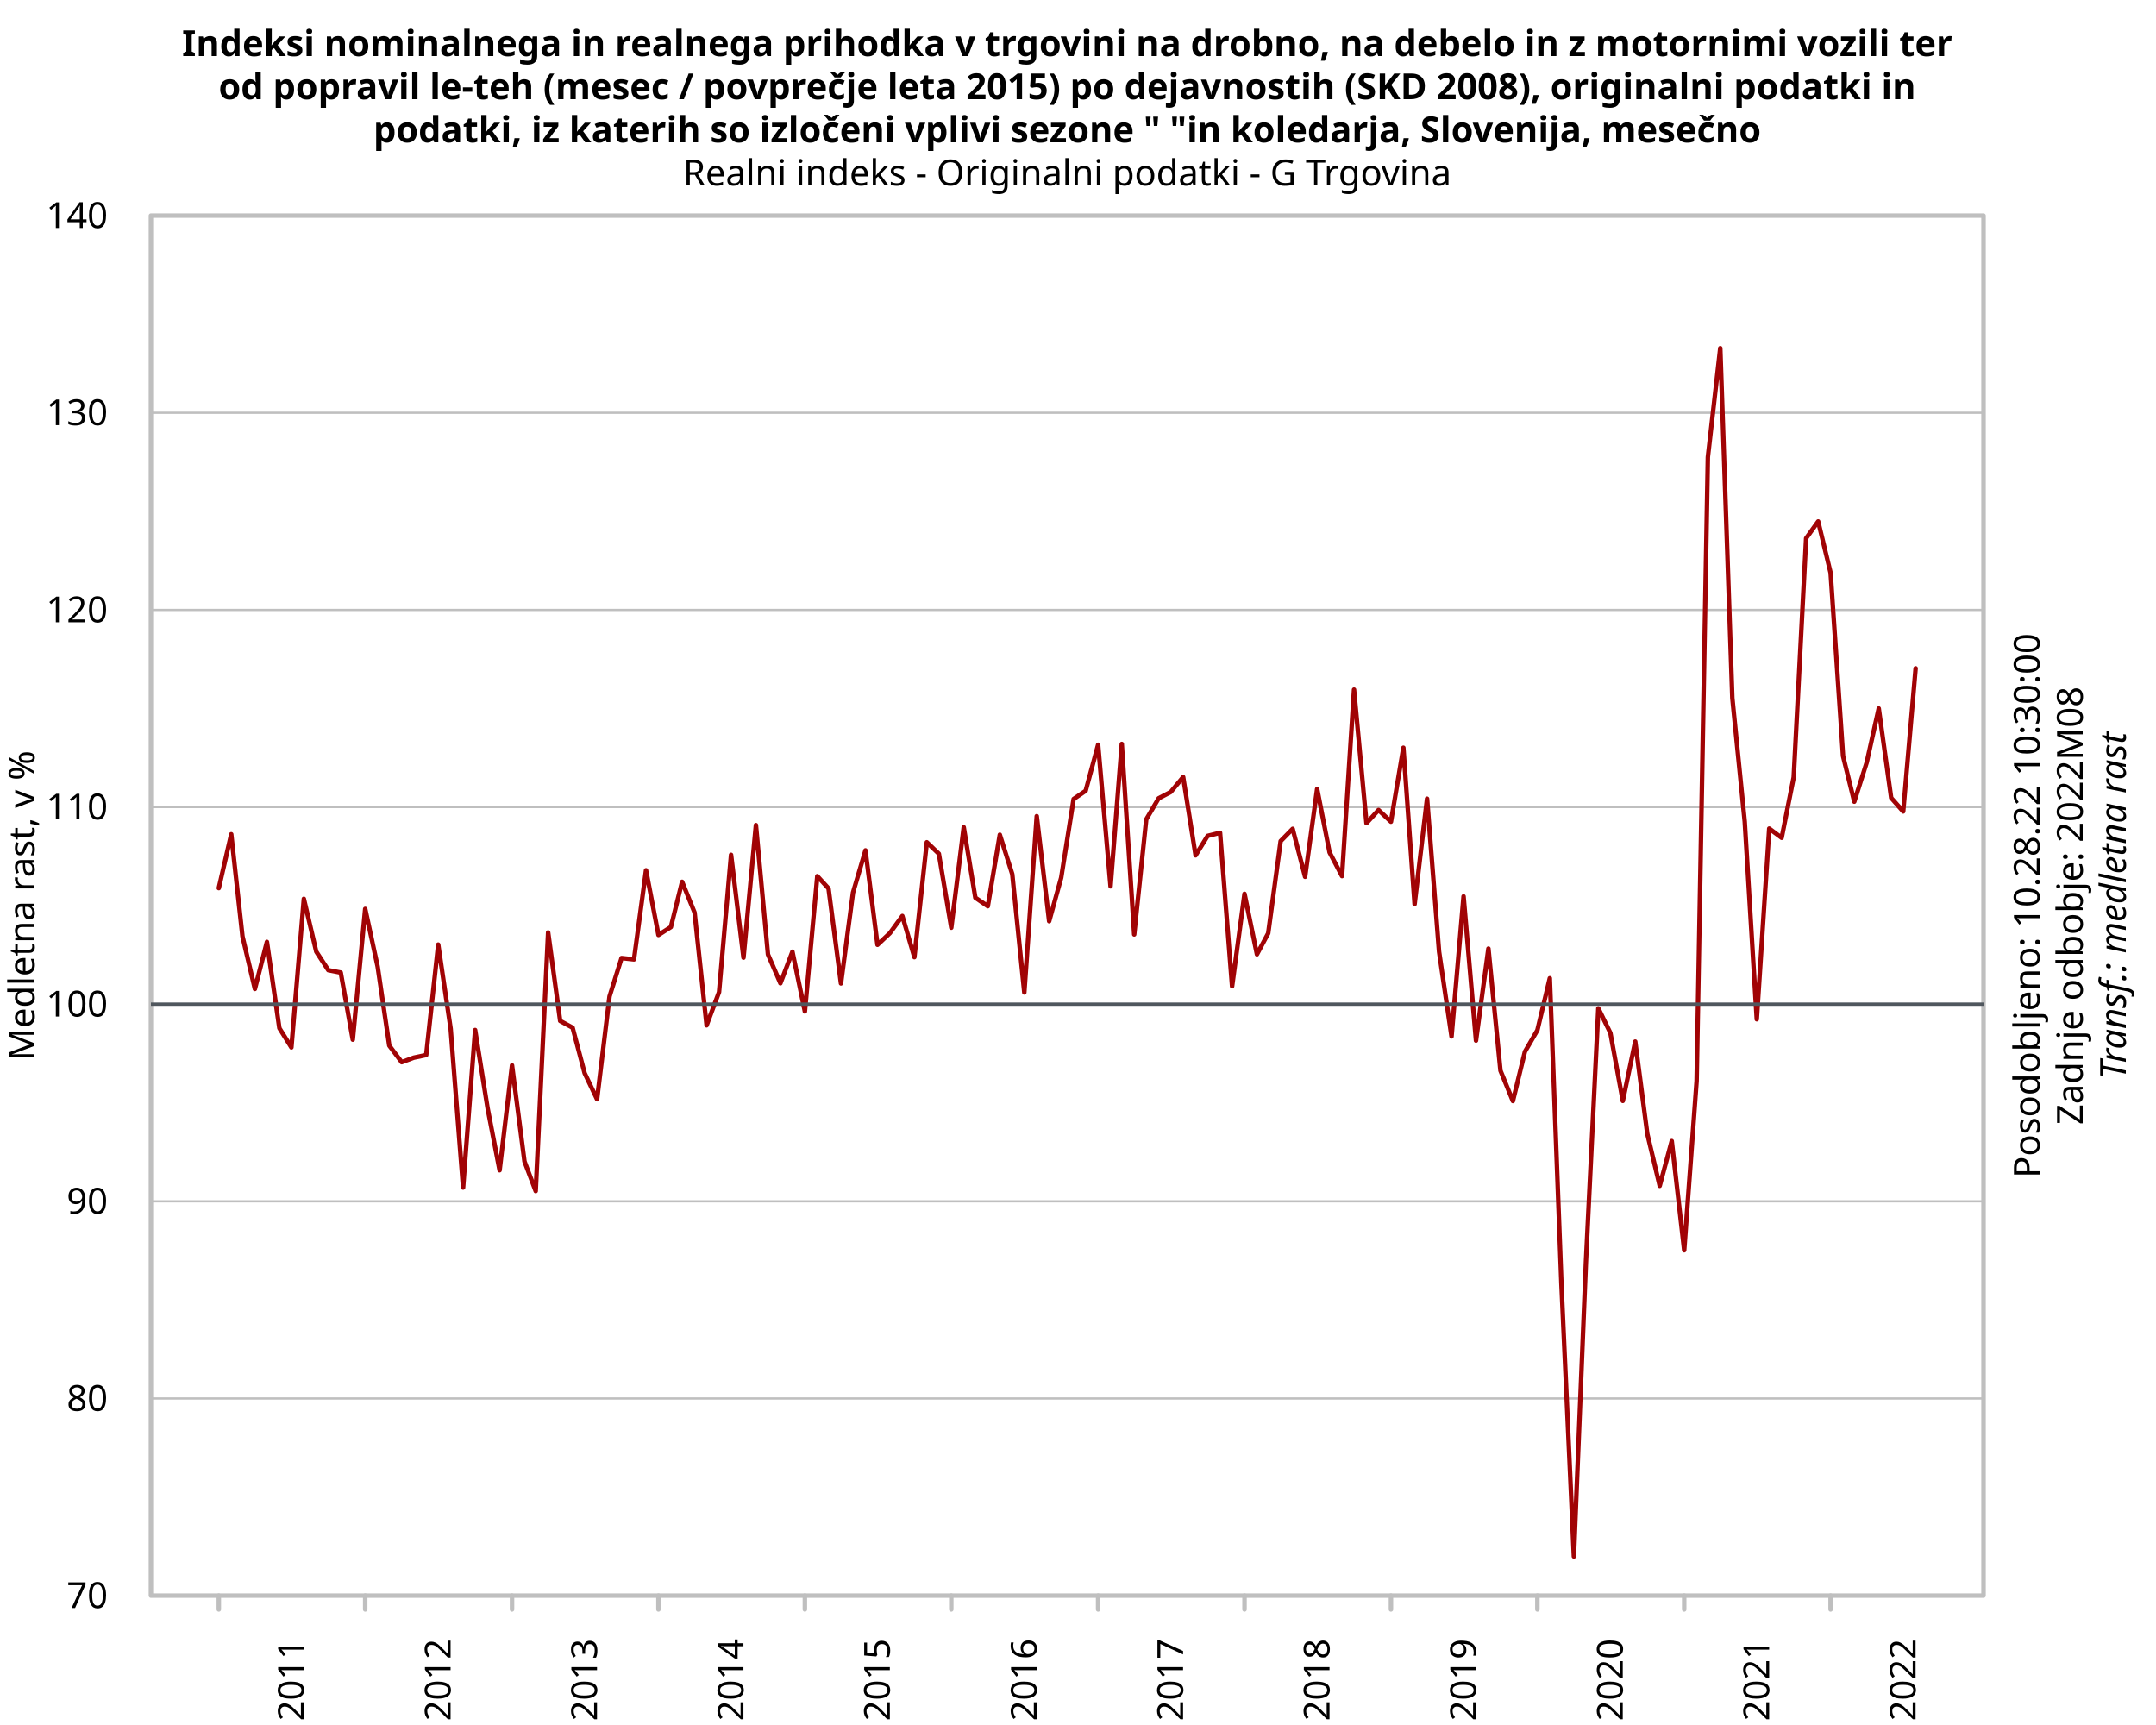
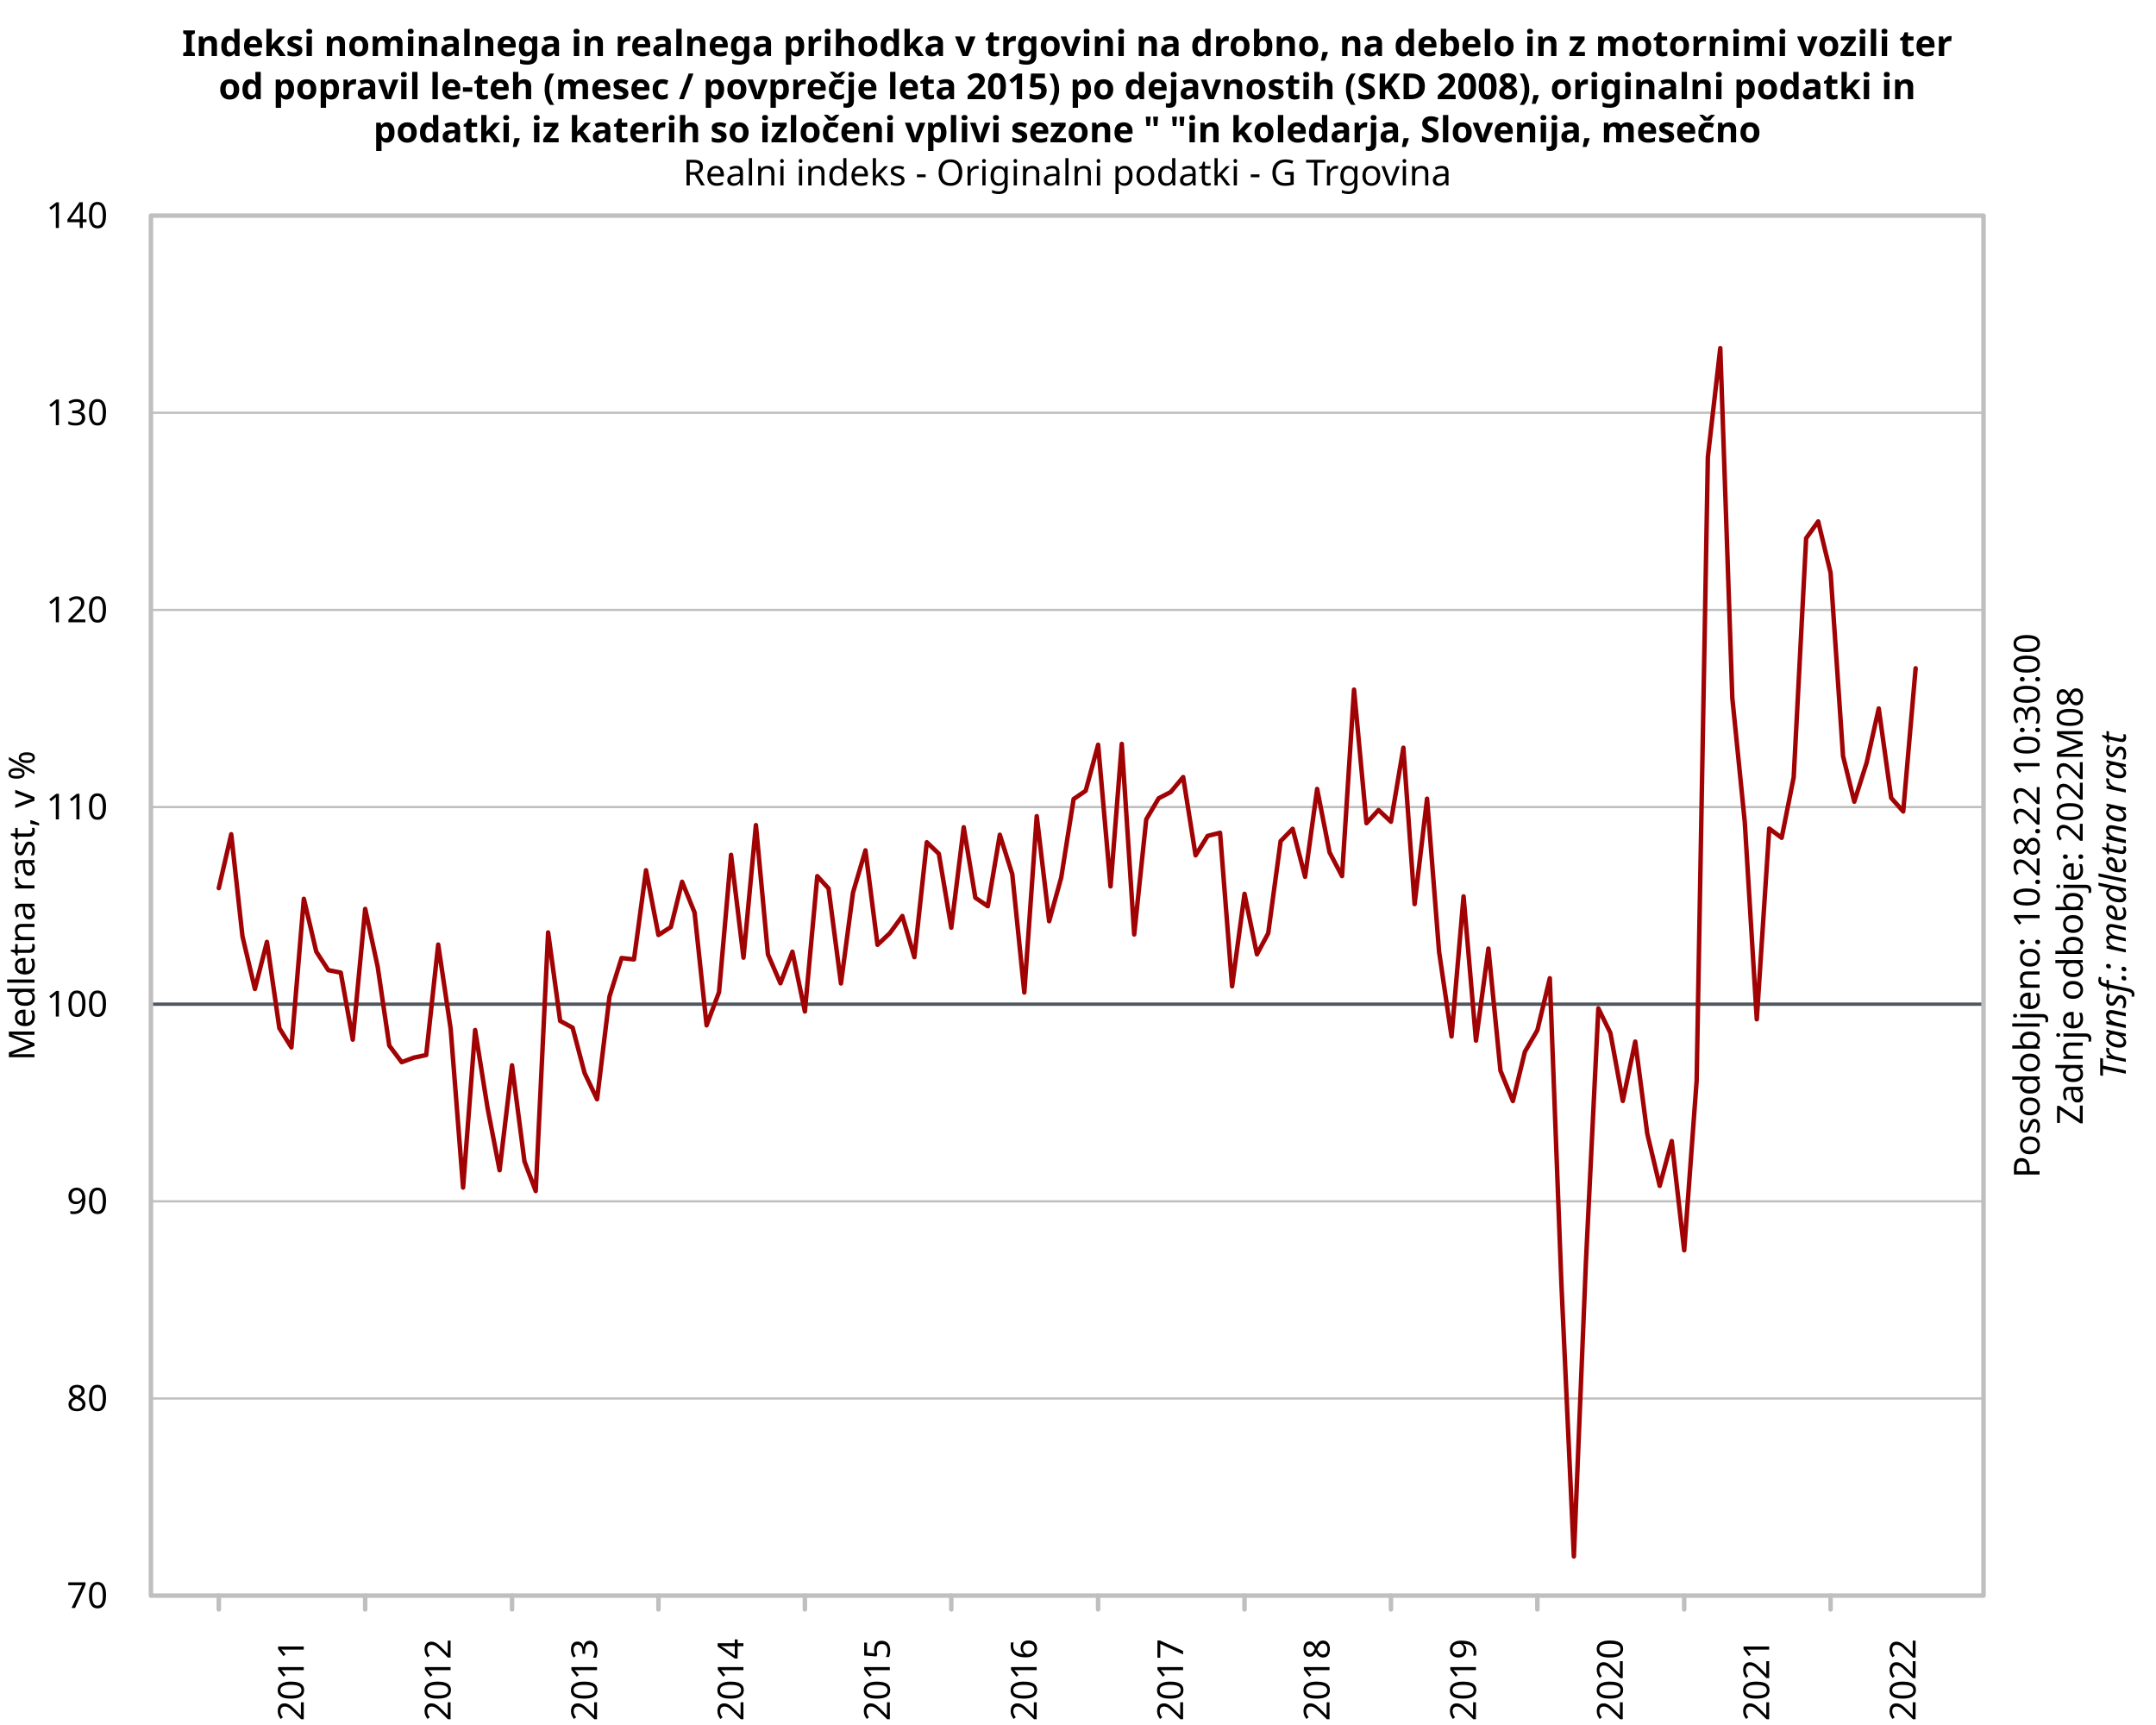
<svg xmlns="http://www.w3.org/2000/svg" class="svglite" data-engine-version="2.0" width="720.00pt" height="576.00pt" viewBox="0 0 720.00 576.00">
  <defs>
    <style type="text/css">
    .svglite line, .svglite polyline, .svglite polygon, .svglite path, .svglite rect, .svglite circle {
      fill: none;
      stroke: #000000;
      stroke-linecap: round;
      stroke-linejoin: round;
      stroke-miterlimit: 10.00;
    }
  </style>
  </defs>
  <rect width="100%" height="100%" style="stroke: none; fill: #FFFFFF;" />
  <defs>
    <clipPath id="cpMC4wMHw3MjAuMDB8MC4wMHw1NzYuMDA=">
      <rect x="0.00" y="0.00" width="720.00" height="576.00" />
    </clipPath>
  </defs>
  <g clip-path="url(#cpMC4wMHw3MjAuMDB8MC4wMHw1NzYuMDA=)">
</g>
  <defs>
    <clipPath id="cpNTAuNDB8NjYyLjQwfDcyLjAwfDUzMi44MA==">
      <rect x="50.40" y="72.00" width="612.00" height="460.80" />
    </clipPath>
  </defs>
  <g clip-path="url(#cpNTAuNDB8NjYyLjQwfDcyLjAwfDUzMi44MA==)">
    <line x1="50.40" y1="532.80" x2="662.40" y2="532.80" style="stroke-width: 0.75; stroke: #BFBFBF;" />
    <line x1="50.40" y1="466.97" x2="662.40" y2="466.97" style="stroke-width: 0.75; stroke: #BFBFBF;" />
    <line x1="50.40" y1="401.14" x2="662.40" y2="401.14" style="stroke-width: 0.75; stroke: #BFBFBF;" />
    <line x1="50.40" y1="335.31" x2="662.40" y2="335.31" style="stroke-width: 0.75; stroke: #BFBFBF;" />
    <line x1="50.40" y1="269.49" x2="662.40" y2="269.49" style="stroke-width: 0.75; stroke: #BFBFBF;" />
    <line x1="50.40" y1="203.66" x2="662.40" y2="203.66" style="stroke-width: 0.75; stroke: #BFBFBF;" />
    <line x1="50.40" y1="137.83" x2="662.40" y2="137.83" style="stroke-width: 0.75; stroke: #BFBFBF;" />
    <line x1="50.40" y1="72.00" x2="662.40" y2="72.00" style="stroke-width: 0.75; stroke: #BFBFBF;" />
  </g>
  <g clip-path="url(#cpMC4wMHw3MjAuMDB8MC4wMHw1NzYuMDA=)">
</g>
  <g clip-path="url(#cpNTAuNDB8NjYyLjQwfDcyLjAwfDUzMi44MA==)">
+     <line x1="50.40" y1="335.31" x2="662.40" y2="335.31" style="stroke-width: 1.12; stroke: #50575E;" />
    <polyline points="73.07,296.55 77.22,278.57 80.97,312.64 85.12,330.22 89.14,314.52 93.30,343.32 97.31,349.74 101.47,300.13 105.62,317.77 109.64,323.95 113.79,324.76 117.81,347.15 121.96,303.50 126.12,322.77 130.00,349.14 134.15,354.67 138.17,353.17 142.33,352.29 146.34,315.41 150.50,343.53 154.65,396.54 158.67,343.94 162.82,369.97 166.84,390.76 170.99,355.73 175.15,387.81 178.90,397.71 183.05,311.36 187.07,340.90 191.22,343.15 195.24,358.34 199.39,367.05 203.55,332.73 207.57,319.90 211.72,320.36 215.74,290.60 219.89,312.20 224.04,309.55 227.79,294.44 231.95,304.70 235.97,342.37 240.12,331.29 244.14,285.44 248.29,319.77 252.44,275.52 256.46,318.69 260.62,328.33 264.63,317.79 268.79,337.74 272.94,292.56 276.69,296.66 280.84,328.38 284.86,298.06 289.02,283.95 293.04,315.48 297.19,311.57 301.34,305.86 305.36,319.61 309.51,281.24 313.53,285.08 317.68,309.77 321.84,276.23 325.72,299.76 329.88,302.60 333.89,278.73 338.05,291.90 342.07,331.40 346.22,272.53 350.37,307.60 354.39,293.07 358.54,266.80 362.56,264.06 366.72,248.68 370.87,295.96 374.62,248.41 378.77,312.02 382.79,273.60 386.94,266.56 390.96,264.47 395.12,259.47 399.27,285.61 403.29,279.12 407.44,278.08 411.46,329.33 415.61,298.46 419.76,318.66 423.52,311.64 427.67,280.86 431.69,276.76 435.84,292.77 439.86,263.44 444.01,284.62 448.17,292.54 452.18,230.28 456.34,274.87 460.36,270.47 464.51,274.38 468.66,249.68 472.41,301.89 476.57,266.70 480.58,317.77 484.74,346.07 488.76,299.32 492.91,347.47 497.06,316.75 501.08,357.49 505.23,367.65 509.25,351.17 513.41,344.00 517.56,326.65 521.44,428.80 525.60,519.72 529.62,421.48 533.77,336.70 537.79,344.92 541.94,367.61 546.09,347.80 550.11,378.56 554.26,395.97 558.28,381.02 562.44,417.48 566.59,360.96 570.34,152.66 574.49,116.25 578.51,233.07 582.66,274.38 586.68,340.35 590.84,276.67 594.99,279.75 599.01,259.53 603.16,179.74 607.18,174.12 611.33,191.26 615.49,252.46 619.24,267.69 623.39,254.60 627.41,236.57 631.56,266.42 635.58,270.96 639.73,223.16 " style="stroke-width: 1.50; stroke: #A10305;" />
  </g>
  <g clip-path="url(#cpMC4wMHw3MjAuMDB8MC4wMHw1NzYuMDA=)">
    <line x1="73.07" y1="532.80" x2="73.07" y2="537.41" style="stroke-width: 1.50; stroke: #BFBFBF;" />
    <line x1="121.96" y1="532.80" x2="121.96" y2="537.41" style="stroke-width: 1.50; stroke: #BFBFBF;" />
    <line x1="170.99" y1="532.80" x2="170.99" y2="537.41" style="stroke-width: 1.50; stroke: #BFBFBF;" />
    <line x1="219.89" y1="532.80" x2="219.89" y2="537.41" style="stroke-width: 1.50; stroke: #BFBFBF;" />
    <line x1="268.79" y1="532.80" x2="268.79" y2="537.41" style="stroke-width: 1.50; stroke: #BFBFBF;" />
    <line x1="317.68" y1="532.80" x2="317.68" y2="537.41" style="stroke-width: 1.50; stroke: #BFBFBF;" />
    <line x1="366.72" y1="532.80" x2="366.72" y2="537.41" style="stroke-width: 1.50; stroke: #BFBFBF;" />
    <line x1="415.61" y1="532.80" x2="415.61" y2="537.41" style="stroke-width: 1.50; stroke: #BFBFBF;" />
    <line x1="464.51" y1="532.80" x2="464.51" y2="537.41" style="stroke-width: 1.50; stroke: #BFBFBF;" />
    <line x1="513.41" y1="532.80" x2="513.41" y2="537.41" style="stroke-width: 1.50; stroke: #BFBFBF;" />
    <line x1="562.44" y1="532.80" x2="562.44" y2="537.41" style="stroke-width: 1.50; stroke: #BFBFBF;" />
    <line x1="611.33" y1="532.80" x2="611.33" y2="537.41" style="stroke-width: 1.50; stroke: #BFBFBF;" />
    <text transform="translate(101.44,547.20) rotate(-90)" text-anchor="end" style="font-size: 12.00px; font-family: sans;" textLength="26.70px" lengthAdjust="spacingAndGlyphs">2011</text>
    <text transform="translate(150.47,547.20) rotate(-90)" text-anchor="end" style="font-size: 12.00px; font-family: sans;" textLength="26.70px" lengthAdjust="spacingAndGlyphs">2012</text>
    <text transform="translate(199.37,547.20) rotate(-90)" text-anchor="end" style="font-size: 12.00px; font-family: sans;" textLength="26.70px" lengthAdjust="spacingAndGlyphs">2013</text>
    <text transform="translate(248.27,547.20) rotate(-90)" text-anchor="end" style="font-size: 12.00px; font-family: sans;" textLength="26.70px" lengthAdjust="spacingAndGlyphs">2014</text>
    <text transform="translate(297.16,547.20) rotate(-90)" text-anchor="end" style="font-size: 12.00px; font-family: sans;" textLength="26.70px" lengthAdjust="spacingAndGlyphs">2015</text>
    <text transform="translate(346.20,547.20) rotate(-90)" text-anchor="end" style="font-size: 12.00px; font-family: sans;" textLength="26.70px" lengthAdjust="spacingAndGlyphs">2016</text>
    <text transform="translate(395.09,547.20) rotate(-90)" text-anchor="end" style="font-size: 12.00px; font-family: sans;" textLength="26.70px" lengthAdjust="spacingAndGlyphs">2017</text>
    <text transform="translate(443.99,547.20) rotate(-90)" text-anchor="end" style="font-size: 12.00px; font-family: sans;" textLength="26.70px" lengthAdjust="spacingAndGlyphs">2018</text>
    <text transform="translate(492.89,547.20) rotate(-90)" text-anchor="end" style="font-size: 12.00px; font-family: sans;" textLength="26.70px" lengthAdjust="spacingAndGlyphs">2019</text>
    <text transform="translate(541.92,547.20) rotate(-90)" text-anchor="end" style="font-size: 12.00px; font-family: sans;" textLength="26.70px" lengthAdjust="spacingAndGlyphs">2020</text>
    <text transform="translate(590.81,547.20) rotate(-90)" text-anchor="end" style="font-size: 12.00px; font-family: sans;" textLength="26.70px" lengthAdjust="spacingAndGlyphs">2021</text>
    <text transform="translate(639.71,547.20) rotate(-90)" text-anchor="end" style="font-size: 12.00px; font-family: sans;" textLength="26.70px" lengthAdjust="spacingAndGlyphs">2022</text>
    <text x="36.00" y="536.93" text-anchor="end" style="font-size: 12.00px; font-family: sans;" textLength="13.35px" lengthAdjust="spacingAndGlyphs">70</text>
    <text x="36.00" y="471.10" text-anchor="end" style="font-size: 12.00px; font-family: sans;" textLength="13.35px" lengthAdjust="spacingAndGlyphs">80</text>
    <text x="36.00" y="405.27" text-anchor="end" style="font-size: 12.00px; font-family: sans;" textLength="13.35px" lengthAdjust="spacingAndGlyphs">90</text>
    <text x="36.00" y="339.44" text-anchor="end" style="font-size: 12.00px; font-family: sans;" textLength="20.02px" lengthAdjust="spacingAndGlyphs">100</text>
    <text x="36.00" y="273.61" text-anchor="end" style="font-size: 12.00px; font-family: sans;" textLength="20.02px" lengthAdjust="spacingAndGlyphs">110</text>
    <text x="36.00" y="207.79" text-anchor="end" style="font-size: 12.00px; font-family: sans;" textLength="20.02px" lengthAdjust="spacingAndGlyphs">120</text>
    <text x="36.00" y="141.96" text-anchor="end" style="font-size: 12.00px; font-family: sans;" textLength="20.02px" lengthAdjust="spacingAndGlyphs">130</text>
    <text x="36.00" y="76.13" text-anchor="end" style="font-size: 12.00px; font-family: sans;" textLength="20.02px" lengthAdjust="spacingAndGlyphs">140</text>
    <polygon points="50.40,532.80 662.40,532.80 662.40,72.00 50.40,72.00 " style="stroke-width: 1.50; stroke: #BFBFBF; fill: none;" />
    <text x="356.40" y="18.72" text-anchor="middle" style="font-size: 12.00px; font-weight: bold; font-family: sans;" textLength="515.67px" lengthAdjust="spacingAndGlyphs">Indeksi nominalnega in realnega prihodka v trgovini na drobno, na debelo in z motornimi vozili ter</text>
    <text x="356.40" y="33.12" text-anchor="middle" style="font-size: 12.00px; font-weight: bold; font-family: sans;" textLength="509.67px" lengthAdjust="spacingAndGlyphs">od popravil le-teh (mesec / povprečje leta 2015) po dejavnostih (SKD 2008), originalni podatki in</text>
    <text x="356.40" y="47.52" text-anchor="middle" style="font-size: 12.00px; font-weight: bold; font-family: sans;" textLength="412.12px" lengthAdjust="spacingAndGlyphs">podatki, iz katerih so izločeni vplivi sezone " "in koledarja, Slovenija, mesečno</text>
    <text x="356.40" y="61.92" text-anchor="middle" style="font-size: 12.00px; font-family: sans;" textLength="245.46px" lengthAdjust="spacingAndGlyphs">Realni indeks - Originalni podatki - G Trgovina</text>
    <text transform="translate(11.52,302.40) rotate(-90)" text-anchor="middle" style="font-size: 12.00px; font-family: sans;" textLength="99.39px" lengthAdjust="spacingAndGlyphs">Medletna rast, v %</text>
    <text transform="translate(681.12,302.40) rotate(-90)" text-anchor="middle" style="font-size: 12.00px; font-family: sans;" textLength="176.16px" lengthAdjust="spacingAndGlyphs">Posodobljeno: 10.28.22 10:30:00</text>
    <text transform="translate(695.52,302.40) rotate(-90)" text-anchor="middle" style="font-size: 12.00px; font-family: sans;" textLength="139.45px" lengthAdjust="spacingAndGlyphs">Zadnje odbobje: 2022M08</text>
    <text transform="translate(709.92,302.40) rotate(-90)" text-anchor="middle" style="font-size: 12.00px; font-style: italic; font-family: sans;" textLength="116.73px" lengthAdjust="spacingAndGlyphs">Transf.: medletna rast</text>
  </g>
-   <g clip-path="url(#cpNTAuNDB8NjYyLjQwfDcyLjAwfDUzMi44MA==)">
-     <line x1="50.40" y1="335.31" x2="662.40" y2="335.31" style="stroke-width: 1.12; stroke: #50575E;" />
-   </g>
</svg>
